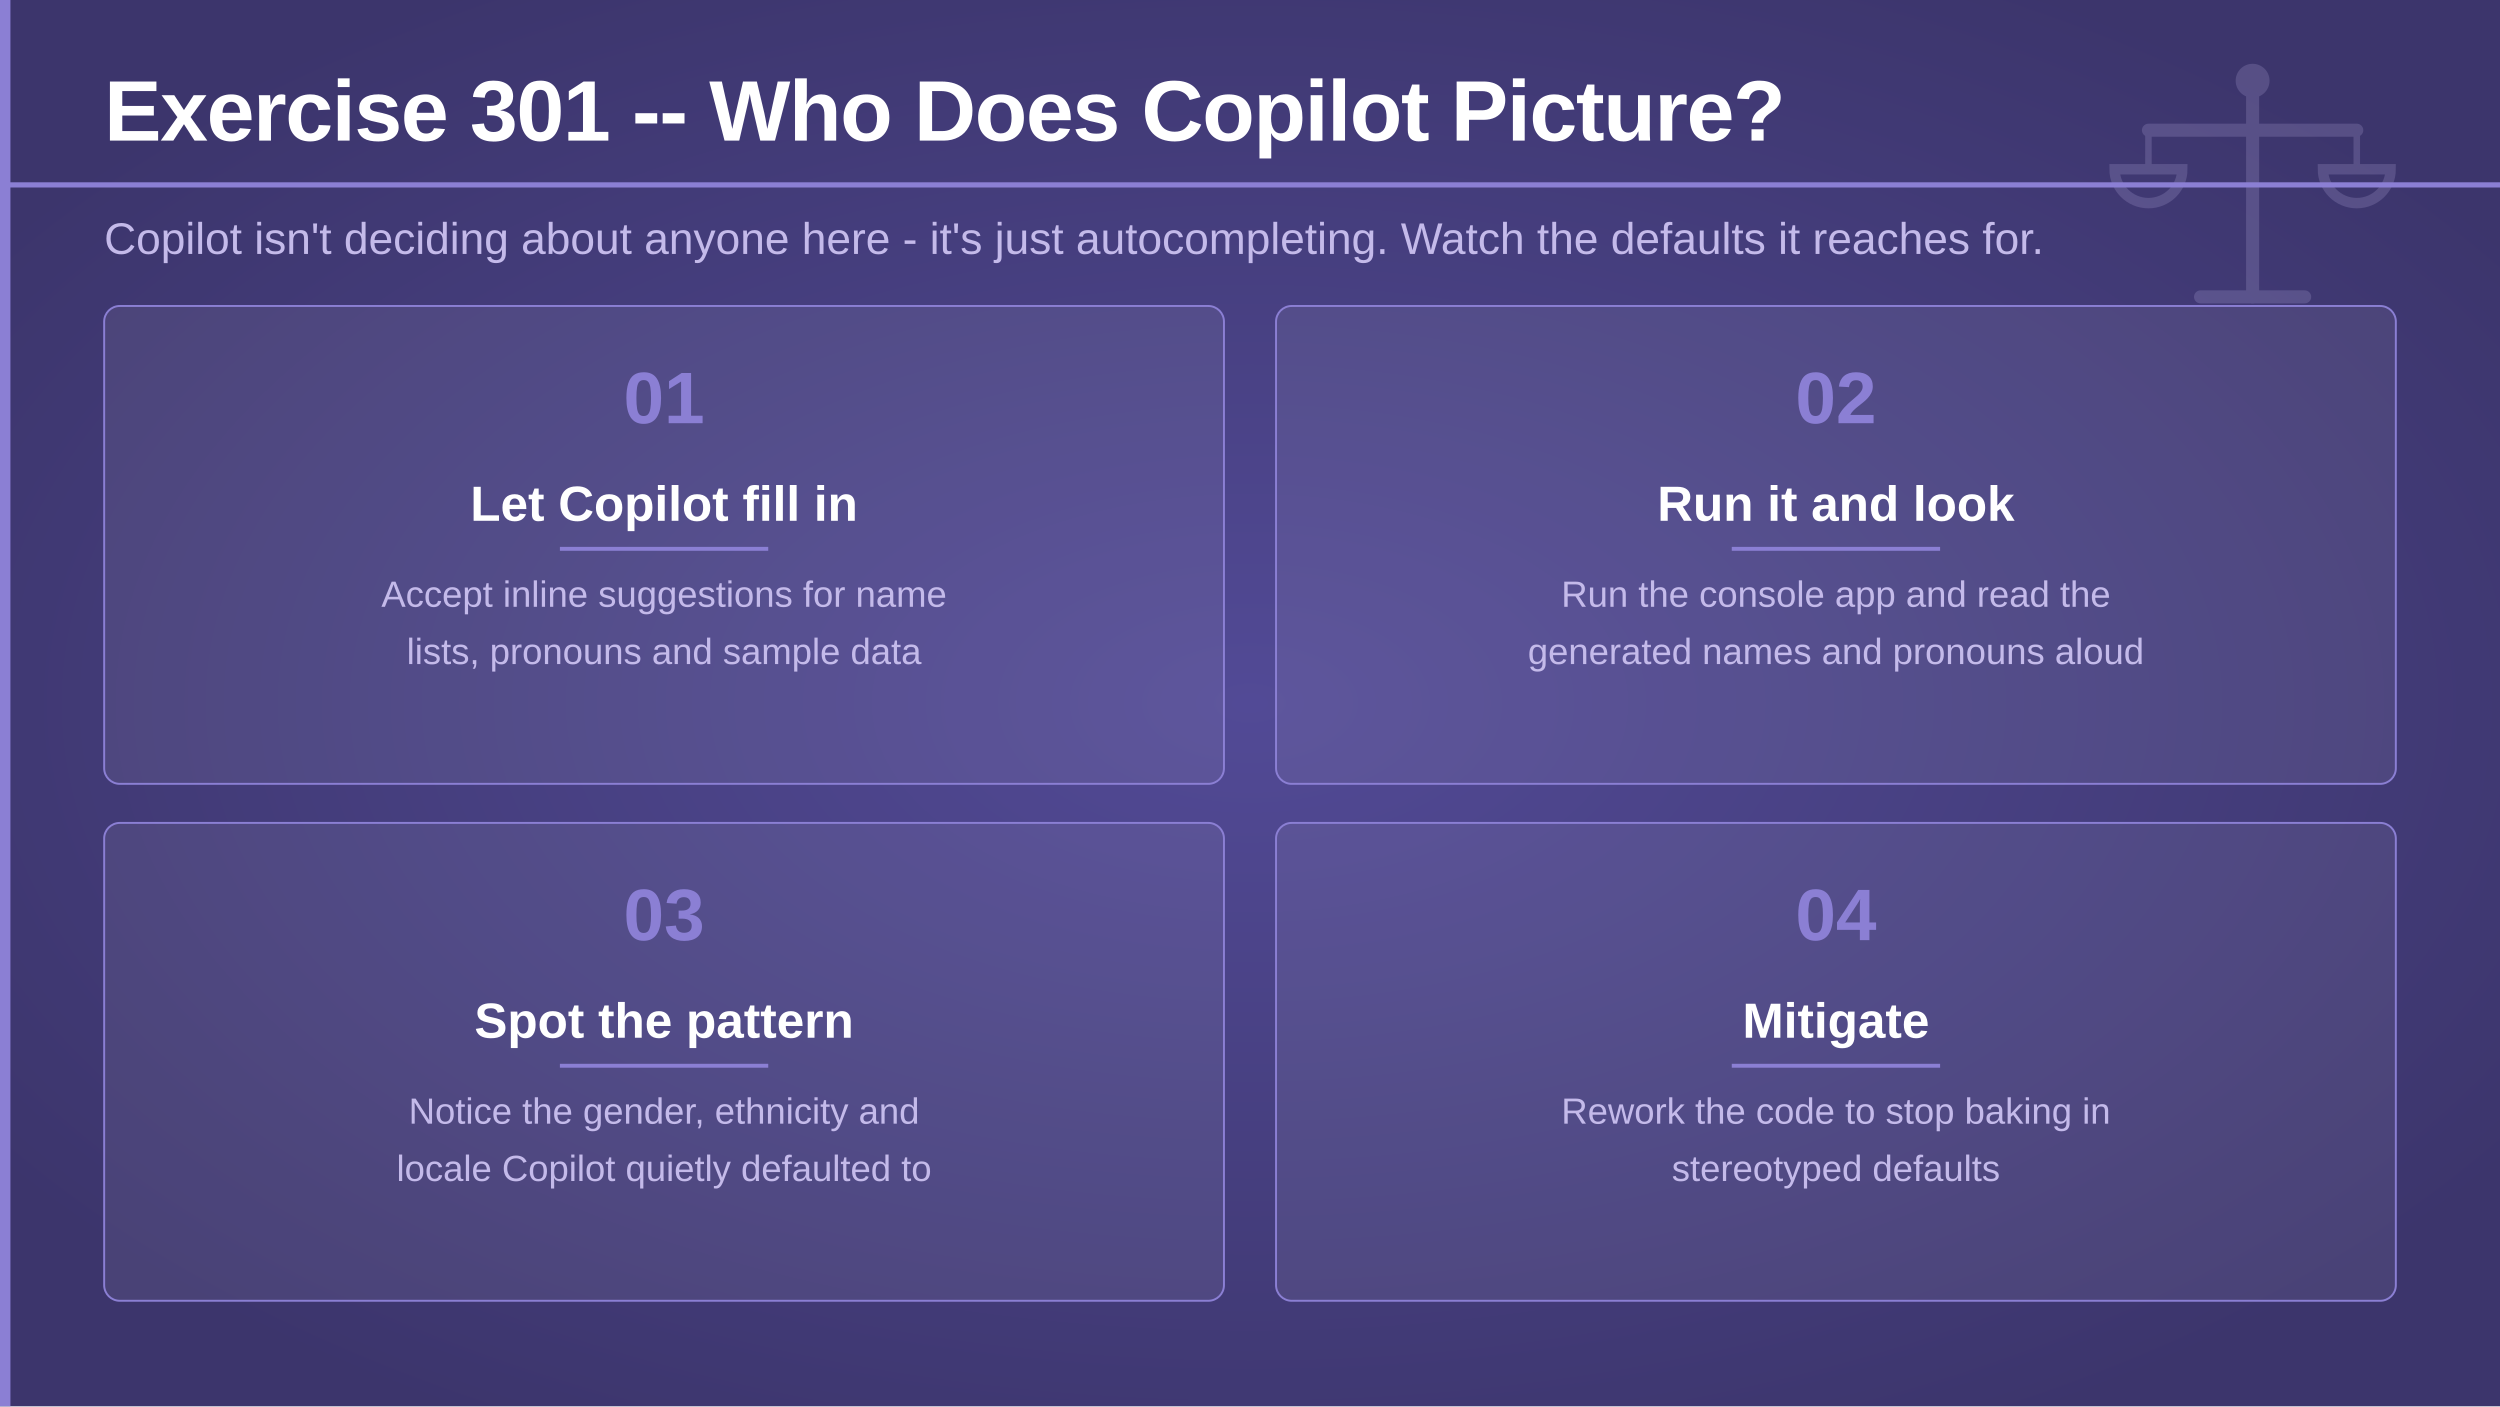
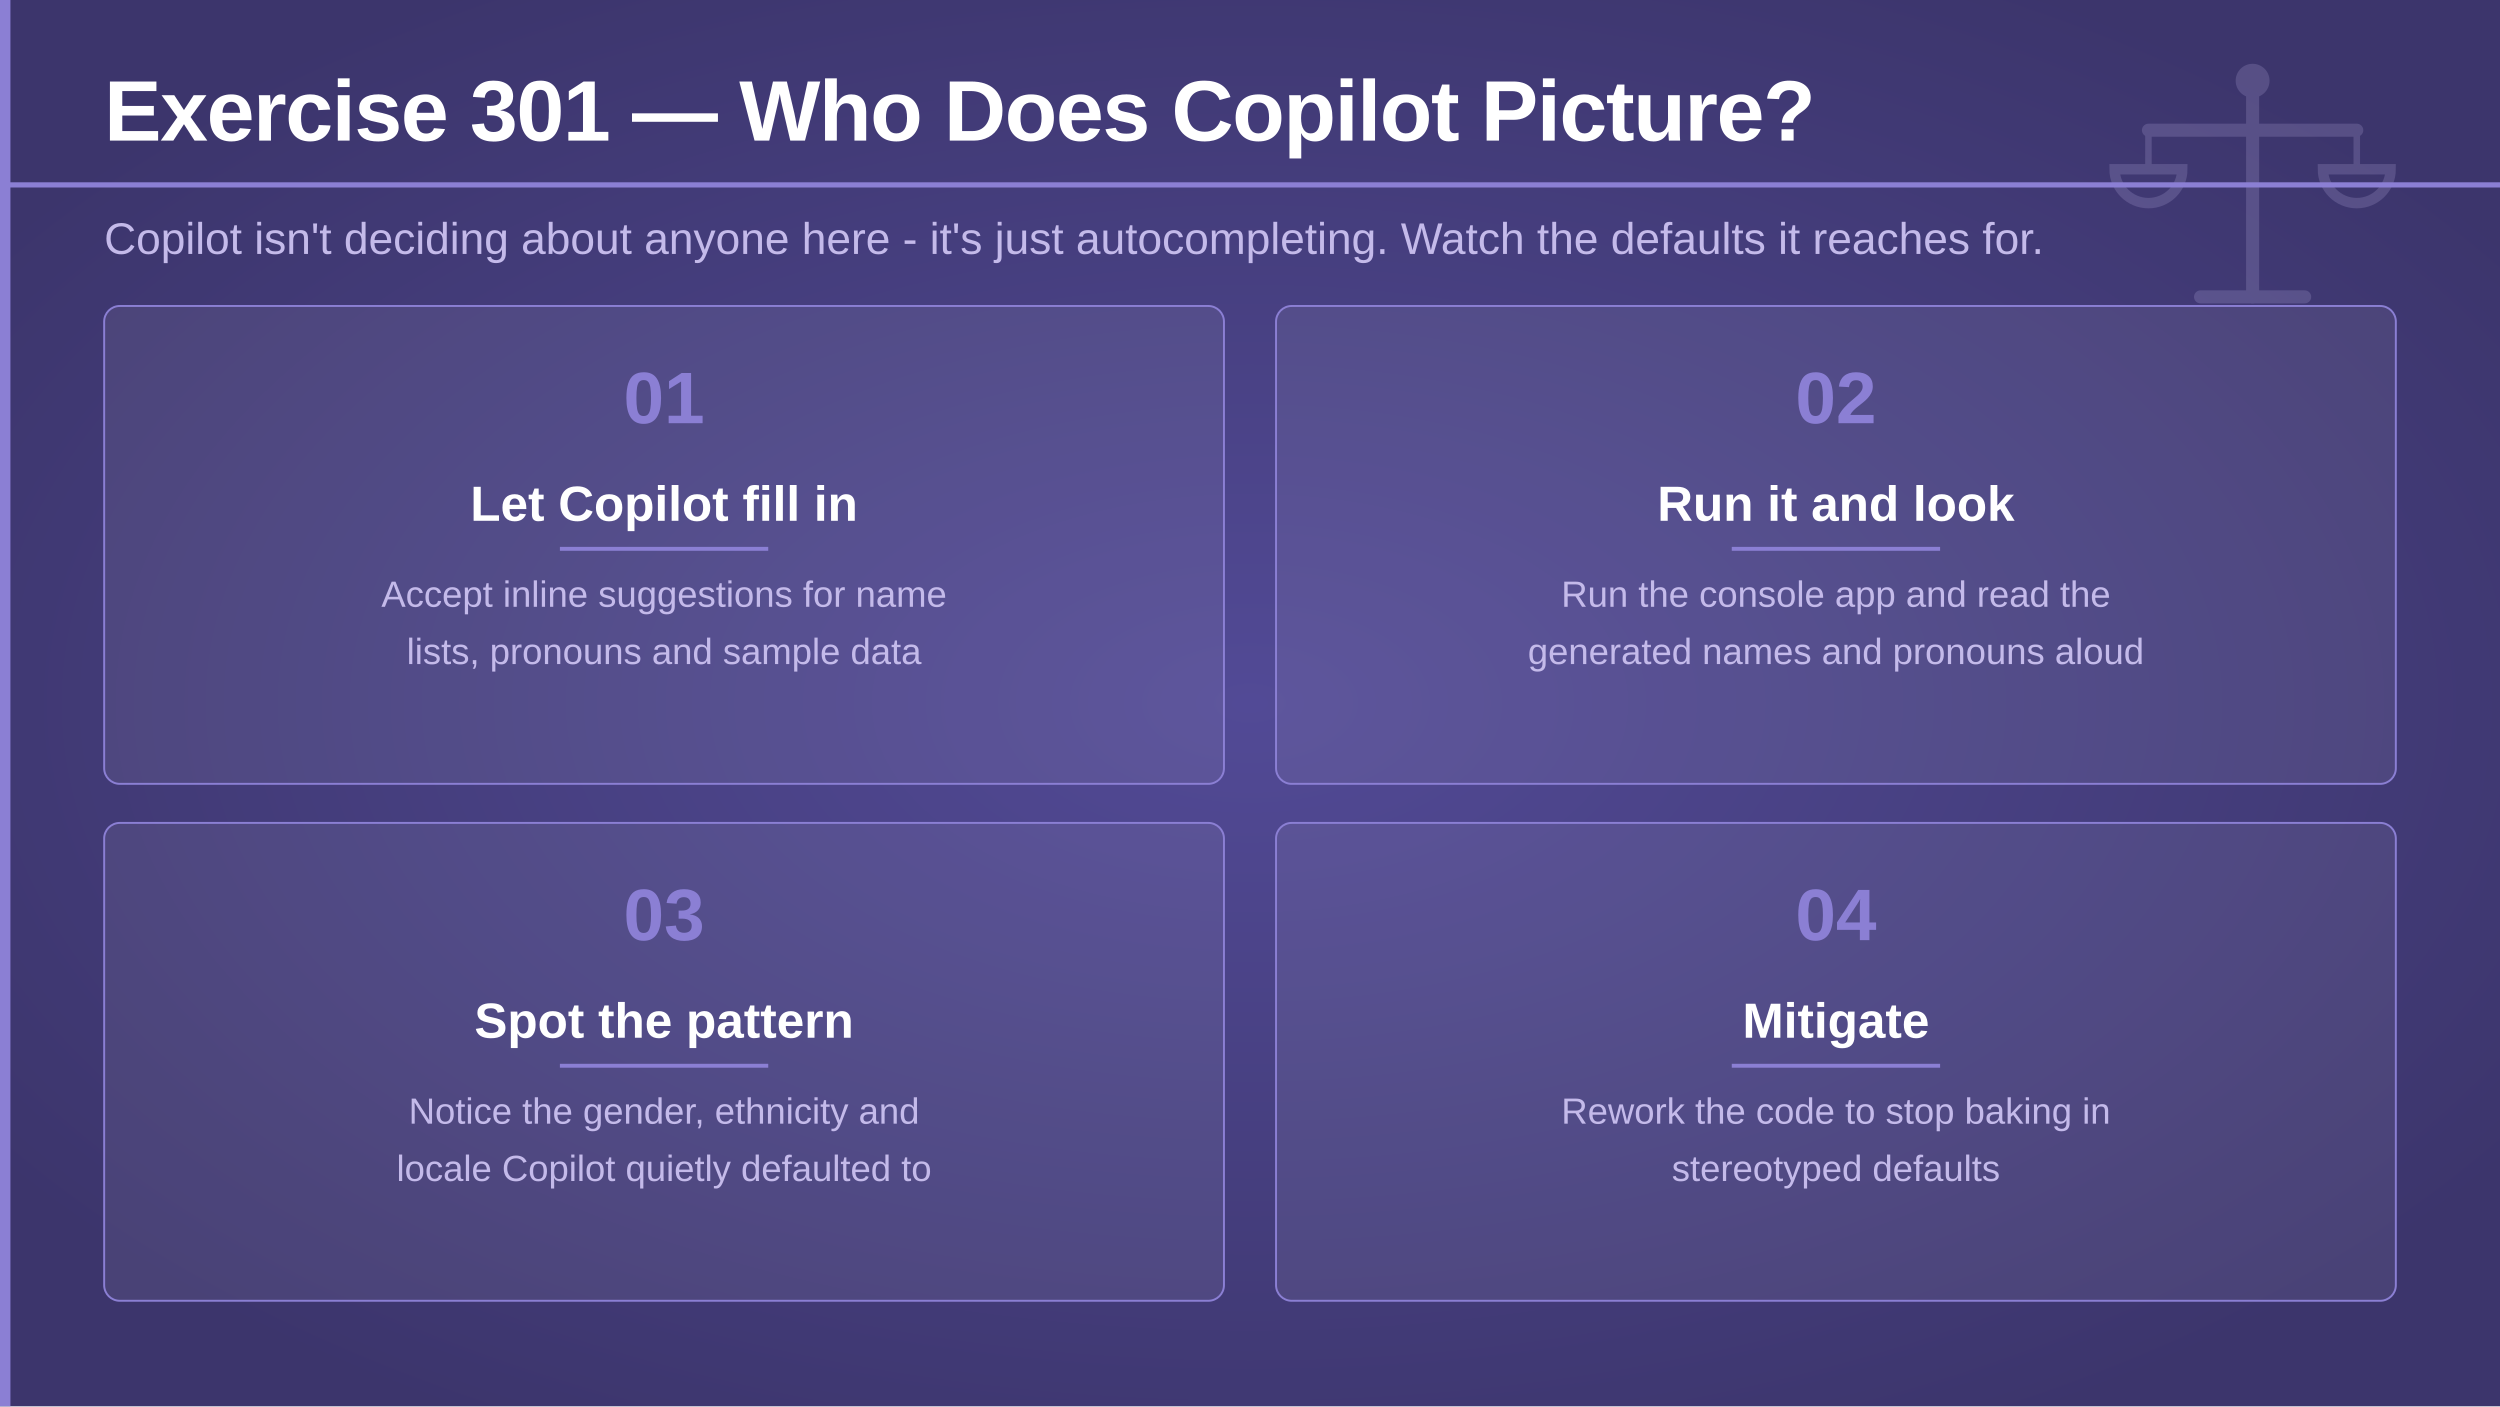
<svg xmlns="http://www.w3.org/2000/svg" viewBox="0 0 1920 1080" width="1920" height="1080">
  <defs>
    <radialGradient id="bgGlow" cx="50%" cy="50%" r="60%">
      <stop offset="0%" stop-color="#524a96" stop-opacity="1" />
      <stop offset="100%" stop-color="#3c356c" stop-opacity="1" />
    </radialGradient>
  </defs>
  <rect width="1920" height="1080" fill="url(#bgGlow)" />
  <rect x="0" y="0" width="8" height="1080" fill="#8b7fd4" />
  <g transform="translate(1630 56)" opacity="0.2">
    <circle cx="100" cy="6" r="13" fill="#c4baea" />
    <line x1="100" y1="6" x2="100" y2="172" stroke="#c4baea" stroke-width="10" stroke-linecap="round" />
    <line x1="20" y1="44" x2="180" y2="44" stroke="#c4baea" stroke-width="10" stroke-linecap="round" />
    <line x1="20" y1="44" x2="20" y2="74" stroke="#c4baea" stroke-width="5" />
    <path d="M -6 74 A 26 26 0 0 0 46 74 Z" fill="none" stroke="#c4baea" stroke-width="8" />
    <line x1="180" y1="44" x2="180" y2="74" stroke="#c4baea" stroke-width="5" />
    <path d="M 154 74 A 26 26 0 0 0 206 74 Z" fill="none" stroke="#c4baea" stroke-width="8" />
    <line x1="60" y1="172" x2="140" y2="172" stroke="#c4baea" stroke-width="10" stroke-linecap="round" />
  </g>
-   <text x="80" y="108" font-family="'Segoe UI', 'Helvetica Neue', Arial, sans-serif" font-size="66" font-weight="700" fill="#ffffff" letter-spacing="-1">Exercise 301 -- Who Does Copilot Picture?</text>
+   <text x="80" y="108" font-family="'Segoe UI', 'Helvetica Neue', Arial, sans-serif" font-size="66" font-weight="700" fill="#ffffff" letter-spacing="-1">Exercise 301 — Who Does Copilot Picture?</text>
  <rect x="0" y="140" width="1920" height="4" fill="#8b7fd4" />
  <text x="80" y="195" font-family="'Segoe UI', 'Helvetica Neue', Arial, sans-serif" font-size="34" font-weight="300" fill="#c4baea">
    Copilot isn't deciding about anyone here - it's just autocompleting. Watch the defaults it reaches for.
  </text>
  <rect x="80" y="235" width="860" height="367" rx="12" fill="#ffffff" fill-opacity="0.07" stroke="#8b7fd4" stroke-width="1.5" />
  <text x="510" y="325" text-anchor="middle" font-family="'Segoe UI', 'Helvetica Neue', Arial, sans-serif" font-size="56" font-weight="700" fill="#8b7fd4">01</text>
  <text x="510" y="400" text-anchor="middle" font-family="'Segoe UI', 'Helvetica Neue', Arial, sans-serif" font-size="38" font-weight="600" fill="#ffffff">Let Copilot fill in</text>
  <rect x="430" y="420" width="160" height="3" fill="#8b7fd4" />
  <text x="510" y="466" text-anchor="middle" font-family="'Segoe UI', 'Helvetica Neue', Arial, sans-serif" font-size="28" font-weight="300" fill="#c4baea">Accept inline suggestions for name</text>
  <text x="510" y="510" text-anchor="middle" font-family="'Segoe UI', 'Helvetica Neue', Arial, sans-serif" font-size="28" font-weight="300" fill="#c4baea">lists, pronouns and sample data</text>
  <rect x="980" y="235" width="860" height="367" rx="12" fill="#ffffff" fill-opacity="0.07" stroke="#8b7fd4" stroke-width="1.5" />
  <text x="1410" y="325" text-anchor="middle" font-family="'Segoe UI', 'Helvetica Neue', Arial, sans-serif" font-size="56" font-weight="700" fill="#8b7fd4">02</text>
  <text x="1410" y="400" text-anchor="middle" font-family="'Segoe UI', 'Helvetica Neue', Arial, sans-serif" font-size="38" font-weight="600" fill="#ffffff">Run it and look</text>
  <rect x="1330" y="420" width="160" height="3" fill="#8b7fd4" />
  <text x="1410" y="466" text-anchor="middle" font-family="'Segoe UI', 'Helvetica Neue', Arial, sans-serif" font-size="28" font-weight="300" fill="#c4baea">Run the console app and read the</text>
  <text x="1410" y="510" text-anchor="middle" font-family="'Segoe UI', 'Helvetica Neue', Arial, sans-serif" font-size="28" font-weight="300" fill="#c4baea">generated names and pronouns aloud</text>
  <rect x="80" y="632" width="860" height="367" rx="12" fill="#ffffff" fill-opacity="0.07" stroke="#8b7fd4" stroke-width="1.5" />
  <text x="510" y="722" text-anchor="middle" font-family="'Segoe UI', 'Helvetica Neue', Arial, sans-serif" font-size="56" font-weight="700" fill="#8b7fd4">03</text>
  <text x="510" y="797" text-anchor="middle" font-family="'Segoe UI', 'Helvetica Neue', Arial, sans-serif" font-size="38" font-weight="600" fill="#ffffff">Spot the pattern</text>
  <rect x="430" y="817" width="160" height="3" fill="#8b7fd4" />
  <text x="510" y="863" text-anchor="middle" font-family="'Segoe UI', 'Helvetica Neue', Arial, sans-serif" font-size="28" font-weight="300" fill="#c4baea">Notice the gender, ethnicity and</text>
  <text x="510" y="907" text-anchor="middle" font-family="'Segoe UI', 'Helvetica Neue', Arial, sans-serif" font-size="28" font-weight="300" fill="#c4baea">locale Copilot quietly defaulted to</text>
  <rect x="980" y="632" width="860" height="367" rx="12" fill="#ffffff" fill-opacity="0.07" stroke="#8b7fd4" stroke-width="1.5" />
  <text x="1410" y="722" text-anchor="middle" font-family="'Segoe UI', 'Helvetica Neue', Arial, sans-serif" font-size="56" font-weight="700" fill="#8b7fd4">04</text>
  <text x="1410" y="797" text-anchor="middle" font-family="'Segoe UI', 'Helvetica Neue', Arial, sans-serif" font-size="38" font-weight="600" fill="#ffffff">Mitigate</text>
  <rect x="1330" y="817" width="160" height="3" fill="#8b7fd4" />
  <text x="1410" y="863" text-anchor="middle" font-family="'Segoe UI', 'Helvetica Neue', Arial, sans-serif" font-size="28" font-weight="300" fill="#c4baea">Rework the code to stop baking in</text>
  <text x="1410" y="907" text-anchor="middle" font-family="'Segoe UI', 'Helvetica Neue', Arial, sans-serif" font-size="28" font-weight="300" fill="#c4baea">stereotyped defaults</text>
</svg>
